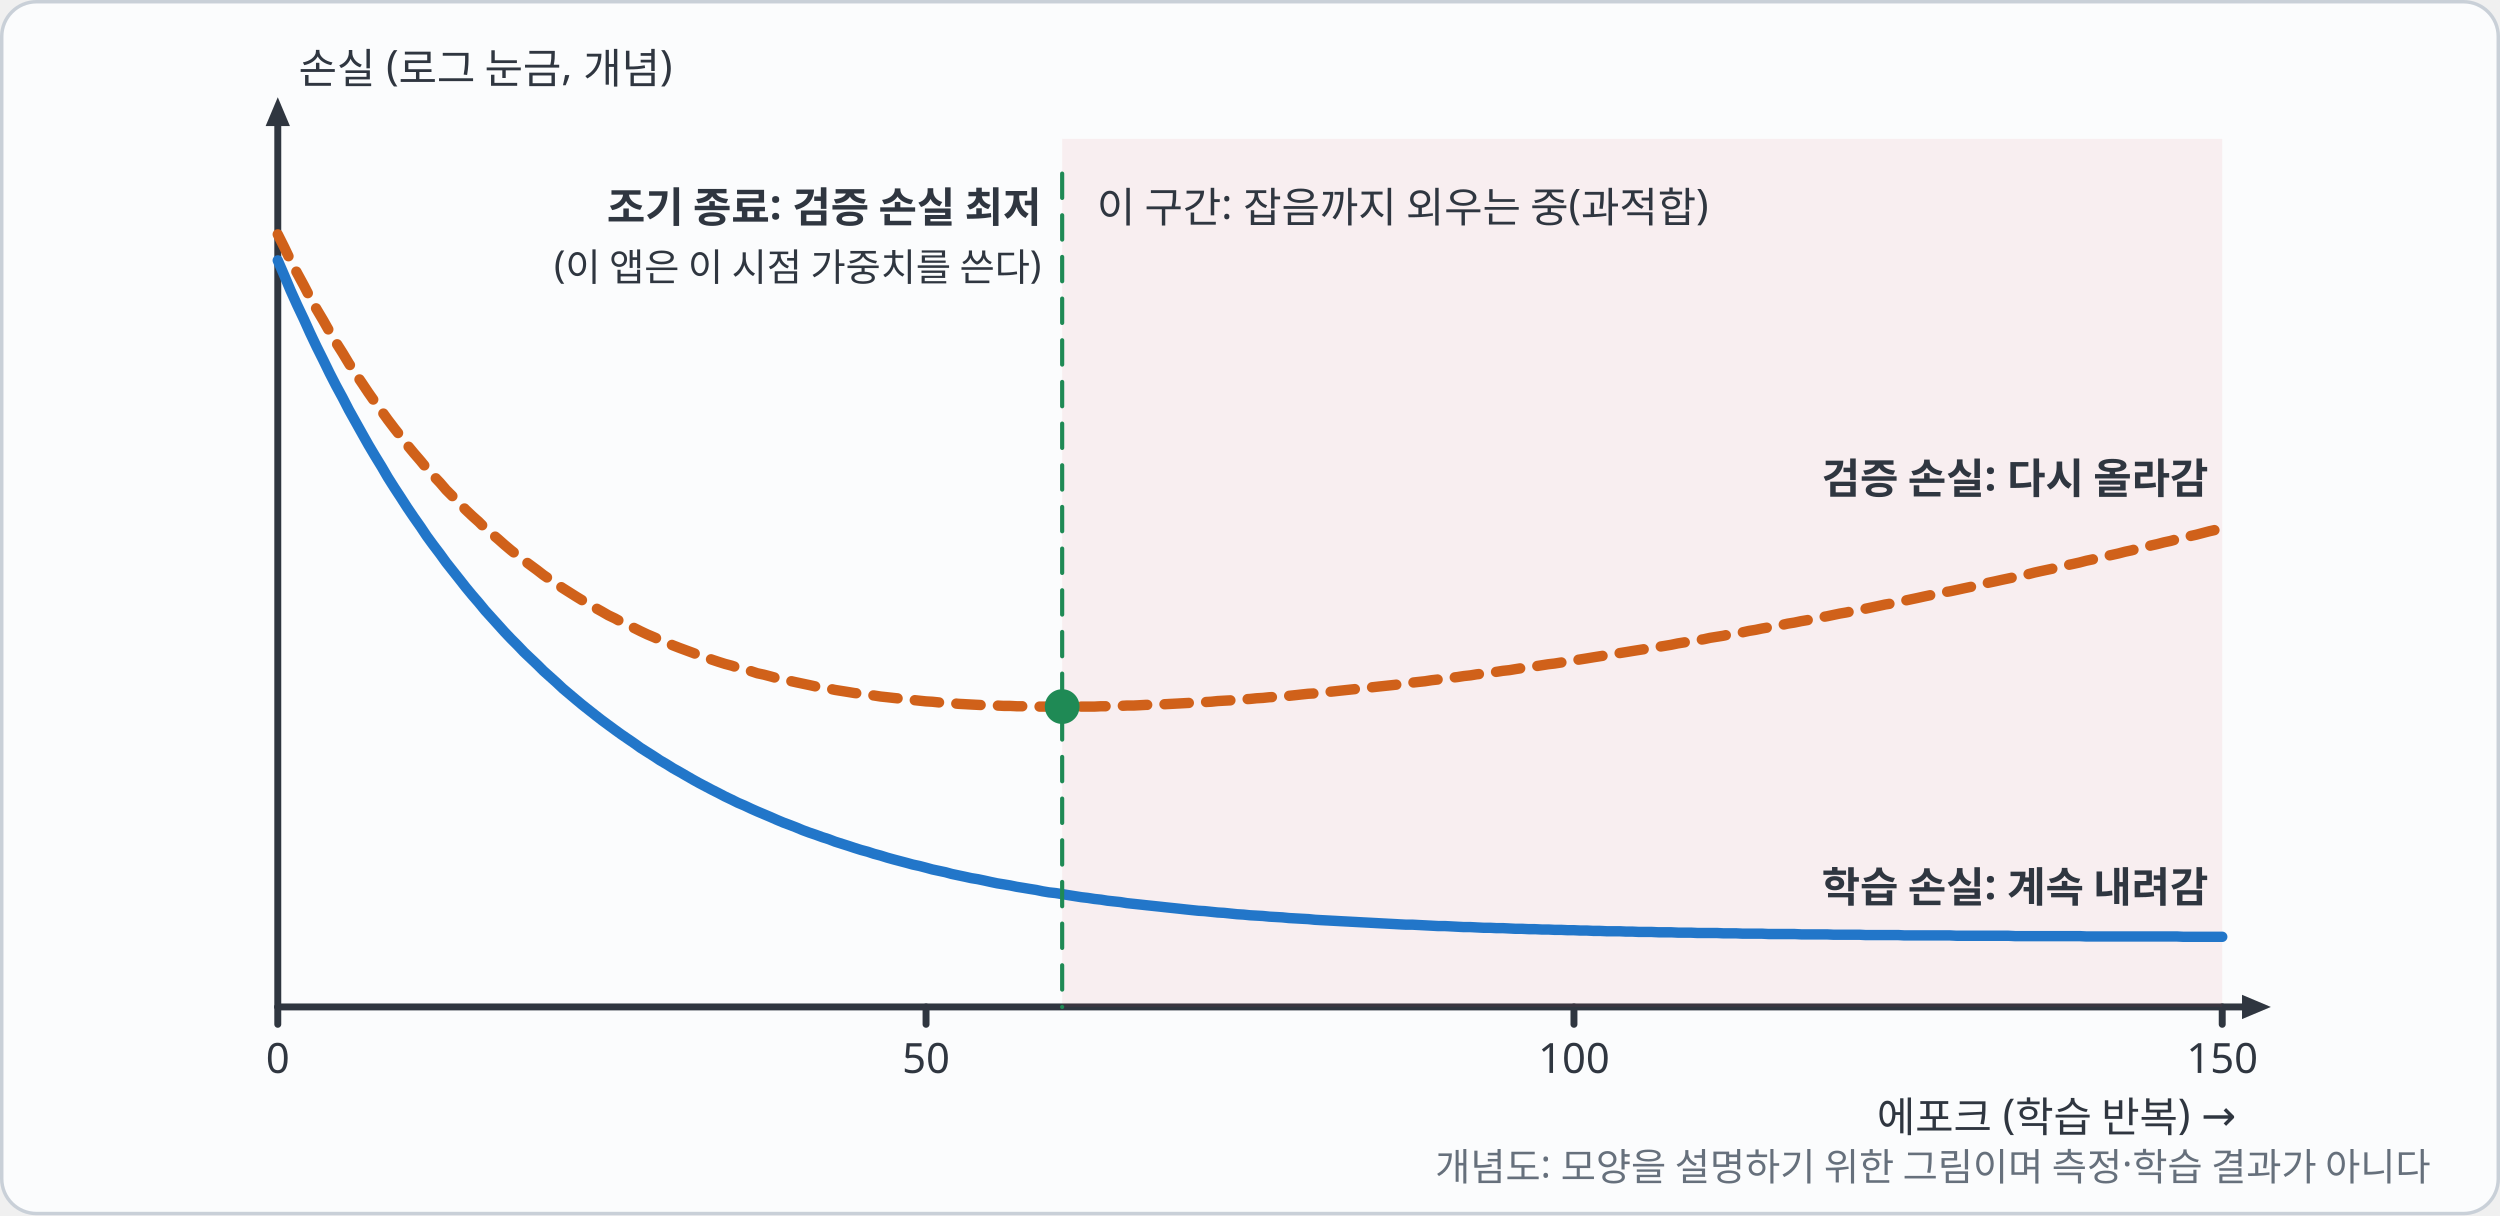
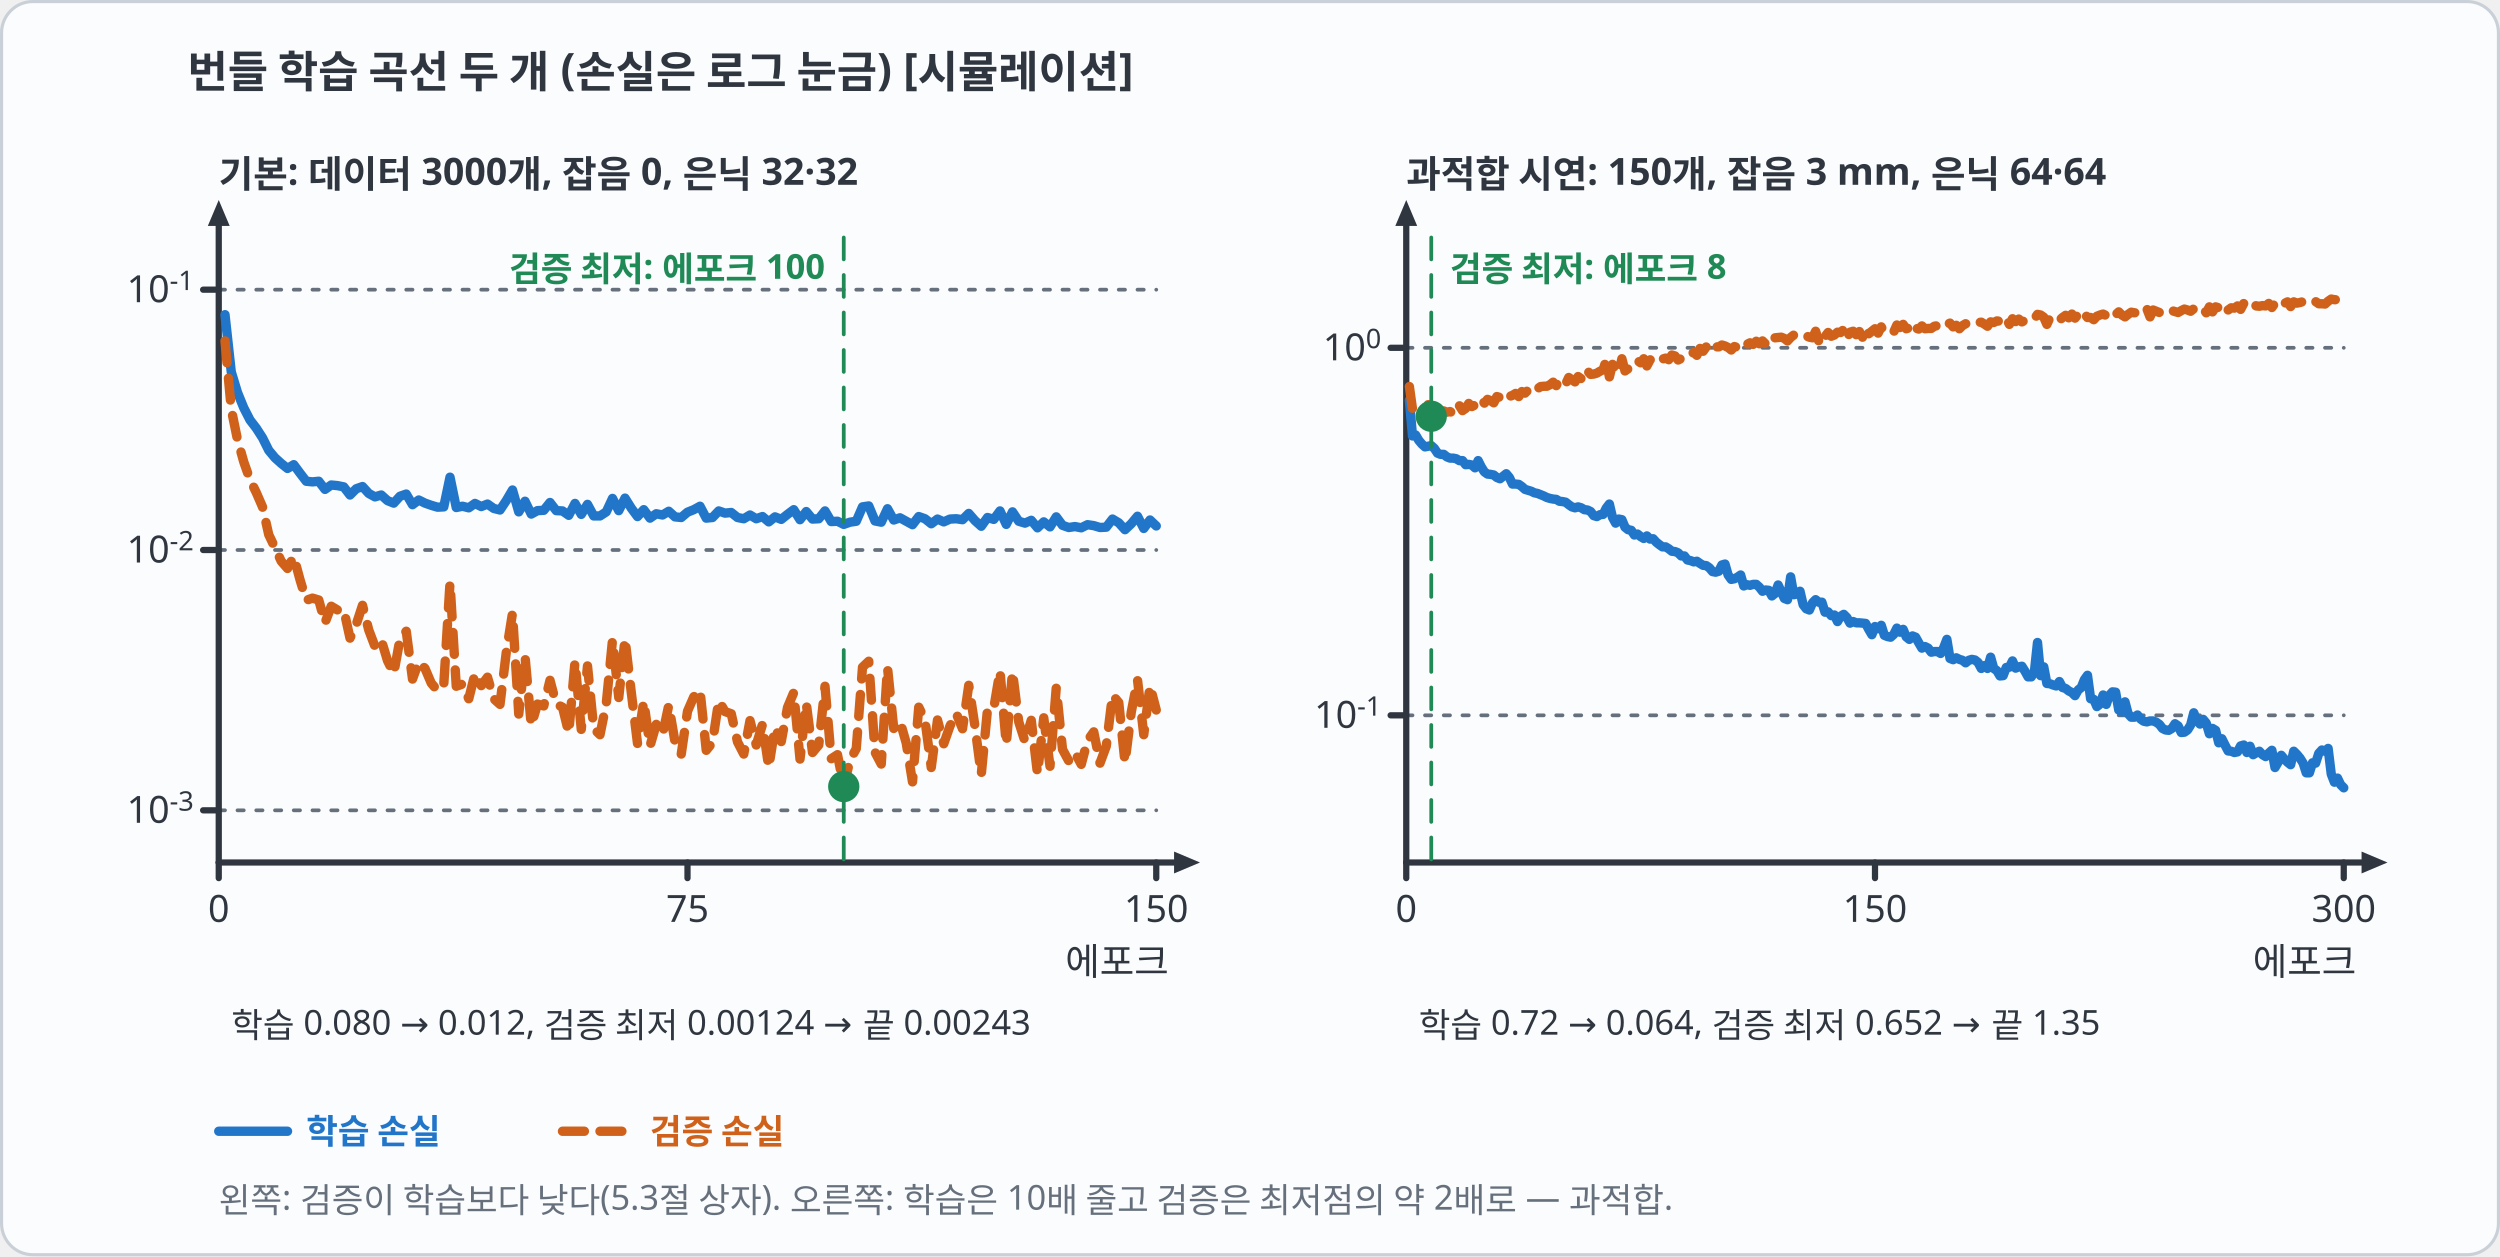
- <svg xmlns="http://www.w3.org/2000/svg" viewBox="0 0 720 350" width="720" height="350" role="img" aria-labelledby="t d">
+ <svg xmlns="http://www.w3.org/2000/svg" viewBox="0 0 800 402" width="800" height="402" role="img" aria-labelledby="t d">
  <style>text{font-family:'Malgun Gothic','Apple SD Gothic Neo','Noto Sans KR',sans-serif;font-size:14px;fill:#2f3640}
.s{font-size:12px}.xs{font-size:11px}.l{font-size:16px}.b{font-weight:700}.it{font-style:italic}
.ln{fill:none;stroke-width:2;stroke-linecap:round;stroke-linejoin:round}.thin{stroke-width:1.2}.thick{stroke-width:3}
.dash{stroke-dasharray:7 5}.dot{stroke-dasharray:2 4}
.box{fill:#7f8c99;fill-opacity:.10;stroke:#2f3640;stroke-width:1.6}
.boxd{fill:none;stroke:#2f3640;stroke-width:1.6;stroke-dasharray:6 4}
.grid{stroke:#8a949f;stroke-opacity:.35;stroke-width:1;fill:none}
.zone{fill:#1f8a55;fill-opacity:.15}.zone2{fill:#d0611a;fill-opacity:.13}.zone3{fill:#2276c9;fill-opacity:.13}
.solid{fill:#7f8c99;fill-opacity:.35}
+ .panel{fill:#7f8c99;fill-opacity:.06;stroke:#c9d0d8;stroke-width:1}
+ .zoneR{fill:#c8323f;fill-opacity:.10}
+ .bx-k{fill:#2f3640;fill-opacity:.13;stroke:#2f3640;stroke-width:1.8}.pill-k{fill:#2f3640}.bx-m{fill:#66707c;fill-opacity:.13;stroke:#66707c;stroke-width:1.8}.pill-m{fill:#66707c}.bx-blue{fill:#2276c9;fill-opacity:.13;stroke:#2276c9;stroke-width:1.8}.pill-blue{fill:#2276c9}.bx-org{fill:#d0611a;fill-opacity:.13;stroke:#d0611a;stroke-width:1.8}.pill-org{fill:#d0611a}.bx-grn{fill:#1f8a55;fill-opacity:.13;stroke:#1f8a55;stroke-width:1.8}.pill-grn{fill:#1f8a55}.bx-red{fill:#c8323f;fill-opacity:.13;stroke:#c8323f;stroke-width:1.8}.pill-red{fill:#c8323f}.bx-pur{fill:#8050c0;fill-opacity:.13;stroke:#8050c0;stroke-width:1.8}.pill-pur{fill:#8050c0}
+ text.w{fill:#fff}
.c-k{stroke:#2f3640}.f-k{fill:#2f3640}.c-m{stroke:#66707c}.f-m{fill:#66707c}.c-blue{stroke:#2276c9}.f-blue{fill:#2276c9}.c-org{stroke:#d0611a}.f-org{fill:#d0611a}.c-grn{stroke:#1f8a55}.f-grn{fill:#1f8a55}.c-red{stroke:#c8323f}.f-red{fill:#c8323f}.c-pur{stroke:#8050c0}.f-pur{fill:#8050c0}
text.f-k{fill:#2f3640}text.f-m{fill:#66707c}</style>
-   <rect x="0.5" y="0.5" width="719" height="349" rx="10" fill="#fbfcfd" stroke="#c9d0d8" />
-   <line x1="80" y1="290" x2="648" y2="290" class="ln c-k " />
-   <polygon points="654,290 645.7,293.5 645.7,286.5" class="f-k" />
-   <line x1="80" y1="290" x2="80" y2="34" class="ln c-k " />
-   <polygon points="80,28 83.5,36.3 76.5,36.3" class="f-k" />
-   <line x1="80" y1="290" x2="80" y2="295" class="ln c-k " />
-   <text x="80" y="309" class="s" text-anchor="middle">0</text>
-   <line x1="266.7" y1="290" x2="266.7" y2="295" class="ln c-k " />
-   <text x="266.7" y="309" class="s" text-anchor="middle">50</text>
-   <line x1="453.3" y1="290" x2="453.3" y2="295" class="ln c-k " />
-   <text x="453.3" y="309" class="s" text-anchor="middle">100</text>
-   <line x1="640" y1="290" x2="640" y2="295" class="ln c-k " />
-   <text x="640" y="309" class="s" text-anchor="middle">150</text>
-   <text x="644" y="326" class="s" text-anchor="end">에포크 (학습 반복) →</text>
-   <text x="86" y="24" class="s" text-anchor="start">손실 (로그 눈금, 개념)</text>
-   <rect x="305.9" y="40" width="334.1" height="250" rx="0" class="f-red" fill-opacity="0.07" />
-   <path d="M80 75L81.9 79.4L83.7 83.7L85.6 87.9L87.5 91.9L89.3 95.9L91.2 99.9L93.1 103.7L94.9 107.4L96.8 111.1L98.7 114.6L100.5 118.1L102.4 121.5L104.3 124.9L106.1 128.1L108 131.3L109.9 134.4L111.7 137.5L113.6 140.5L115.5 143.4L117.3 146.2L119.2 149L121.1 151.7L122.9 154.4L124.8 157L126.7 159.5L128.5 162L130.4 164.4L132.3 166.8L134.1 169.1L136 171.4L137.9 173.6L139.7 175.8L141.6 177.9L143.5 180L145.3 182L147.2 184L149.1 185.9L150.9 187.8L152.8 189.6L154.7 191.4L156.5 193.2L158.4 194.9L160.3 196.6L162.1 198.3L164 199.9L165.9 201.5L167.7 203L169.6 204.5L171.5 206L173.3 207.4L175.2 208.8L177.1 210.2L178.9 211.5L180.8 212.8L182.7 214.1L184.5 215.4L186.4 216.6L188.3 217.8L190.1 219L192 220.1L193.9 221.3L195.7 222.3L197.6 223.4L199.5 224.5L201.3 225.5L203.2 226.5L205.1 227.5L206.9 228.4L208.8 229.4L210.7 230.3L212.5 231.2L214.4 232L216.3 232.9L218.1 233.7L220 234.5L221.9 235.3L223.7 236.1L225.6 236.9L227.5 237.6L229.3 238.3L231.2 239.1L233.1 239.8L234.9 240.4L236.8 241.1L238.7 241.7L240.5 242.4L242.4 243L244.3 243.6L246.1 244.2L248 244.8L249.9 245.3L251.7 245.9L253.6 246.4L255.5 247L257.3 247.5L259.2 248L261.1 248.5L262.9 249L264.8 249.4L266.7 249.9L268.5 250.4L270.4 250.8L272.3 251.2L274.1 251.7L276 252.1L277.9 252.5L279.7 252.9L281.6 253.2L283.5 253.6L285.3 254L287.2 254.4L289.1 254.7L290.9 255L292.8 255.4L294.7 255.7L296.5 256L298.4 256.3L300.3 256.7L302.1 257L304 257.2L305.9 257.5L307.7 257.8L309.6 258.1L311.5 258.4L313.3 258.6L315.2 258.9L317.1 259.1L318.9 259.4L320.8 259.6L322.7 259.8L324.5 260.1L326.4 260.3L328.3 260.5L330.1 260.7L332 260.9L333.9 261.1L335.7 261.3L337.6 261.5L339.5 261.7L341.3 261.9L343.2 262.1L345.1 262.3L346.9 262.4L348.8 262.6L350.7 262.8L352.5 262.9L354.4 263.1L356.3 263.3L358.1 263.4L360 263.6L361.9 263.7L363.7 263.8L365.6 264L367.5 264.1L369.3 264.2L371.2 264.4L373.1 264.5L374.9 264.6L376.8 264.7L378.7 264.9L380.5 265L382.4 265.1L384.3 265.2L386.1 265.3L388 265.4L389.9 265.5L391.7 265.6L393.6 265.7L395.5 265.8L397.3 265.9L399.2 266L401.1 266.1L402.9 266.2L404.8 266.3L406.7 266.3L408.5 266.4L410.4 266.5L412.3 266.6L414.1 266.7L416 266.7L417.9 266.8L419.7 266.9L421.6 267L423.5 267L425.3 267.1L427.2 267.2L429.1 267.2L430.9 267.3L432.8 267.3L434.7 267.4L436.5 267.5L438.4 267.5L440.3 267.6L442.1 267.6L444 267.7L445.9 267.7L447.7 267.8L449.6 267.8L451.5 267.9L453.3 267.9L455.2 268L457.1 268L458.9 268.1L460.8 268.1L462.7 268.2L464.5 268.2L466.4 268.2L468.3 268.3L470.1 268.3L472 268.4L473.9 268.4L475.7 268.4L477.6 268.5L479.5 268.5L481.3 268.5L483.2 268.6L485.1 268.6L486.9 268.6L488.8 268.7L490.7 268.7L492.5 268.7L494.4 268.7L496.3 268.8L498.1 268.8L500 268.8L501.9 268.9L503.7 268.9L505.6 268.9L507.5 268.9L509.3 269L511.2 269L513.1 269L514.9 269L516.8 269L518.7 269.1L520.5 269.1L522.4 269.1L524.3 269.1L526.1 269.1L528 269.2L529.9 269.2L531.7 269.2L533.6 269.2L535.5 269.2L537.3 269.3L539.2 269.3L541.1 269.3L542.9 269.3L544.8 269.3L546.7 269.3L548.5 269.4L550.4 269.4L552.3 269.4L554.1 269.4L556 269.4L557.9 269.4L559.7 269.4L561.6 269.4L563.5 269.5L565.3 269.5L567.2 269.5L569.1 269.5L570.9 269.5L572.8 269.5L574.7 269.5L576.5 269.5L578.4 269.5L580.3 269.6L582.1 269.6L584 269.6L585.9 269.6L587.7 269.6L589.6 269.6L591.5 269.6L593.3 269.6L595.2 269.6L597.1 269.6L598.9 269.6L600.8 269.7L602.7 269.7L604.5 269.7L606.4 269.7L608.3 269.7L610.1 269.7L612 269.7L613.9 269.7L615.7 269.7L617.6 269.7L619.5 269.7L621.3 269.7L623.2 269.7L625.1 269.7L626.9 269.7L628.8 269.8L630.7 269.8L632.5 269.8L634.4 269.8L636.3 269.8L638.1 269.8L640 269.8" class="ln c-blue thick" />
-   <path d="M80 67.5L81.9 71.3L83.7 75.1L85.6 78.7L87.5 82.2L89.3 85.7L91.2 89.1L93.1 92.3L94.9 95.5L96.8 98.7L98.7 101.7L100.5 104.7L102.4 107.6L104.3 110.4L106.1 113.1L108 115.8L109.9 118.4L111.7 120.9L113.6 123.4L115.5 125.8L117.3 128.2L119.2 130.5L121.1 132.7L122.9 134.9L124.8 137L126.7 139L128.5 141.1L130.4 143L132.3 144.9L134.1 146.8L136 148.6L137.9 150.3L139.7 152.1L141.6 153.7L143.5 155.3L145.3 156.9L147.2 158.5L149.1 160L150.9 161.4L152.8 162.8L154.7 164.2L156.5 165.6L158.4 166.9L160.3 168.2L162.1 169.4L164 170.6L165.9 171.8L167.7 172.9L169.6 174L171.5 175.1L173.3 176.1L175.2 177.2L177.1 178.1L178.9 179.1L180.8 180L182.7 180.9L184.5 181.8L186.4 182.7L188.3 183.5L190.1 184.3L192 185.1L193.9 185.9L195.7 186.6L197.6 187.3L199.5 188L201.3 188.7L203.2 189.3L205.1 190L206.9 190.6L208.8 191.2L210.7 191.7L212.5 192.3L214.4 192.8L216.3 193.3L218.1 193.9L220 194.3L221.9 194.8L223.7 195.3L225.6 195.7L227.5 196.1L229.3 196.5L231.2 196.9L233.1 197.3L234.9 197.7L236.8 198L238.7 198.3L240.5 198.7L242.4 199L244.3 199.3L246.1 199.6L248 199.8L249.9 200.1L251.7 200.3L253.6 200.6L255.5 200.8L257.3 201L259.2 201.2L261.1 201.4L262.9 201.6L264.8 201.8L266.7 202L268.5 202.1L270.4 202.3L272.3 202.4L274.1 202.5L276 202.7L277.9 202.8L279.7 202.9L281.6 203L283.5 203.1L285.3 203.1L287.2 203.2L289.1 203.3L290.9 203.3L292.8 203.4L294.7 203.4L296.5 203.5L298.4 203.5L300.3 203.5L302.1 203.5L304 203.5L305.9 203.5L307.7 203.5L309.6 203.5L311.5 203.5L313.3 203.5L315.2 203.5L317.1 203.4L318.9 203.4L320.8 203.3L322.7 203.3L324.5 203.2L326.4 203.2L328.3 203.1L330.1 203L332 203L333.9 202.9L335.7 202.8L337.6 202.7L339.5 202.6L341.3 202.5L343.2 202.4L345.1 202.3L346.9 202.2L348.8 202.1L350.7 201.9L352.5 201.8L354.4 201.7L356.3 201.6L358.1 201.4L360 201.3L361.9 201.1L363.7 201L365.6 200.8L367.5 200.7L369.3 200.5L371.2 200.4L373.1 200.2L374.9 200L376.8 199.8L378.7 199.7L380.5 199.5L382.4 199.3L384.3 199.1L386.1 198.9L388 198.7L389.9 198.5L391.7 198.3L393.6 198.1L395.5 197.9L397.3 197.7L399.2 197.5L401.1 197.3L402.9 197.1L404.8 196.8L406.7 196.6L408.5 196.4L410.4 196.2L412.3 195.9L414.1 195.7L416 195.5L417.9 195.2L419.7 195L421.6 194.7L423.5 194.5L425.3 194.2L427.2 194L429.1 193.7L430.9 193.5L432.8 193.2L434.7 193L436.5 192.7L438.4 192.4L440.3 192.2L442.1 191.9L444 191.6L445.9 191.3L447.7 191.1L449.6 190.8L451.5 190.5L453.3 190.2L455.2 189.9L457.1 189.6L458.9 189.3L460.8 189L462.7 188.7L464.5 188.4L466.4 188.1L468.3 187.8L470.1 187.5L472 187.2L473.9 186.9L475.7 186.6L477.6 186.3L479.5 186L481.3 185.7L483.2 185.3L485.1 185L486.9 184.7L488.8 184.4L490.7 184.1L492.5 183.7L494.4 183.4L496.3 183.1L498.1 182.7L500 182.4L501.9 182.1L503.7 181.7L505.6 181.4L507.5 181L509.3 180.7L511.2 180.3L513.1 180L514.9 179.6L516.8 179.3L518.7 178.9L520.5 178.6L522.4 178.2L524.3 177.8L526.1 177.5L528 177.1L529.9 176.7L531.7 176.4L533.6 176L535.5 175.6L537.3 175.3L539.2 174.9L541.1 174.5L542.9 174.1L544.8 173.8L546.7 173.4L548.5 173L550.4 172.6L552.3 172.2L554.1 171.8L556 171.4L557.9 171L559.7 170.6L561.6 170.3L563.5 169.9L565.3 169.5L567.2 169.1L569.1 168.7L570.9 168.2L572.8 167.8L574.7 167.4L576.5 167L578.4 166.6L580.3 166.2L582.1 165.8L584 165.4L585.9 164.9L587.7 164.5L589.6 164.1L591.5 163.7L593.3 163.3L595.2 162.8L597.1 162.4L598.9 162L600.8 161.5L602.7 161.1L604.5 160.7L606.4 160.2L608.3 159.8L610.1 159.4L612 158.9L613.9 158.5L615.7 158L617.6 157.6L619.5 157.1L621.3 156.7L623.2 156.2L625.1 155.8L626.9 155.3L628.8 154.9L630.7 154.4L632.5 154L634.4 153.5L636.3 153L638.1 152.6L640 152.1" class="ln c-org thick dash" />
-   <line x1="305.9" y1="50" x2="305.9" y2="290" class="ln c-grn thin dash" />
-   <circle cx="305.9" cy="203.5" r="5" class="f-grn" />
-   <text x="299.9" y="64" class="s b" text-anchor="end">조기 종료: 검증 손실 최저</text>
-   <text x="299.9" y="80" class="xs" text-anchor="end">(이 앱은 이 시점 가중치를 쓴다)</text>
-   <text x="636" y="259.8" class="s b" text-anchor="end">학습 손실: 계속 내려감</text>
-   <text x="636" y="142.1" class="s b" text-anchor="end">검증 손실: 다시 올라감</text>
-   <text x="315.9" y="64" class="s" text-anchor="start">이 구간: 잡음까지 외우는 중(과적합)</text>
-   <text x="700" y="340" class="xs f-m" text-anchor="end">개념도: 모양을 설명하기 위한 그림이며 측정·학습 결과가 아니다</text>
+   <rect x="0.5" y="0.5" width="799" height="401" rx="10" fill="#fbfcfd" stroke="#c9d0d8" />
+   <text x="60" y="28" class="b" text-anchor="start">번들 학습 곡선 두 개 (손실은 로그 눈금) [시뮬레이션]</text>
+   <text x="70" y="60" class="s b" text-anchor="start">기본: 데이터 3000개, 잡음 0, 은닉 32·32</text>
+   <line x1="70" y1="259.3" x2="370" y2="259.3" class="ln c-m thin dot" />
+   <line x1="70" y1="176" x2="370" y2="176" class="ln c-m thin dot" />
+   <line x1="70" y1="92.7" x2="370" y2="92.7" class="ln c-m thin dot" />
+   <line x1="70" y1="276" x2="378" y2="276" class="ln c-k " />
+   <polygon points="384,276 375.7,279.5 375.7,272.5" class="f-k" />
+   <line x1="70" y1="276" x2="70" y2="70" class="ln c-k " />
+   <polygon points="70,64 73.5,72.3 66.5,72.3" class="f-k" />
+   <line x1="70" y1="276" x2="70" y2="281" class="ln c-k " />
+   <text x="70" y="295" class="s" text-anchor="middle">0</text>
+   <line x1="220" y1="276" x2="220" y2="281" class="ln c-k " />
+   <text x="220" y="295" class="s" text-anchor="middle">75</text>
+   <line x1="370" y1="276" x2="370" y2="281" class="ln c-k " />
+   <text x="370" y="295" class="s" text-anchor="middle">150</text>
+   <line x1="65" y1="259.3" x2="70" y2="259.3" class="ln c-k " />
+   <text x="62" y="263.3" class="s" text-anchor="end">10<tspan dy="-0.45em" font-size="72%">-3</tspan>
+   </text>
+   <line x1="65" y1="176" x2="70" y2="176" class="ln c-k " />
+   <text x="62" y="180" class="s" text-anchor="end">10<tspan dy="-0.45em" font-size="72%">-2</tspan>
+   </text>
+   <line x1="65" y1="92.7" x2="70" y2="92.7" class="ln c-k " />
+   <text x="62" y="96.7" class="s" text-anchor="end">10<tspan dy="-0.45em" font-size="72%">-1</tspan>
+   </text>
+   <text x="374" y="312" class="s" text-anchor="end">에포크</text>
+   <text x="76" y="60" class="s" text-anchor="start" />
+   <path d="M72 100.7L74 119L76 125.6L78 130.5L80 134.4L82 137L84 140.1L86 144.1L88 146.5L90 148.3L92 149.9L94 148.7L96 151.4L98 154L100 154.2L102 154L104 156.6L106 155.2L108 155.4L110 155.8L112 158.4L114 156.4L116 155.7L118 157.9L120 159L122 158.4L124 160.2L126 161L128 158.8L130 158.1L132 161.5L134 160L136 161L138 161.7L140 162.3L142 162.2L144 152.7L146 162.4L148 162L150 162.5L152 161.1L154 162.1L156 161.3L158 162.7L160 163.2L162 160.2L164 156.8L166 163.8L168 160.4L170 164.5L172 163.4L174 163.3L176 160.8L178 163.4L180 163.5L182 164.9L184 161.1L186 164.6L188 161.4L190 165.1L192 165.1L194 163.8L196 159.5L198 163.4L200 159.4L202 162.6L204 165.3L206 163.1L208 165.8L210 164.4L212 164.8L214 163.6L216 165.4L218 165.6L220 163.9L222 163.1L224 162L226 165.8L228 165.6L230 163.5L232 164.2L234 164L236 165.6L238 166L240 164.8L242 166L244 165.3L246 167L248 165.4L250 166.2L252 164.6L254 163.1L256 166.3L258 163.7L260 166.1L262 166L264 163.5L266 166.9L268 166.8L270 167.8L272 167.1L274 166.8L276 162.2L278 161.9L280 166.7L282 167.1L284 162.8L286 166.4L288 165.7L290 166.8L292 167.9L294 165.3L296 166L298 167.6L300 166.1L302 167L304 166.1L306 166L308 166.3L310 164.3L312 166.6L314 168.4L316 165.6L318 166.2L320 163.5L322 167.8L324 163.8L326 166.8L328 167.4L330 166.5L332 168.9L334 167L336 168.6L338 165.4L340 168.1L342 168.8L344 168.5L346 168.9L348 167.9L350 168.2L352 168.8L354 168.7L356 166.1L358 167.3L360 169.5L362 167.6L364 165.2L366 169.1L368 166.4L370 168.3" class="ln c-blue thick" />
+   <path d="M72 109.1L74 130.9L76 140.7L78 147.8L80 153.5L82 157.6L84 162.2L86 171.1L88 175.3L90 179.6L92 181.9L94 178.1L96 185.5L98 192.1L100 191.4L102 192L104 199.3L106 194L108 195.2L110 195.1L112 204.2L114 199.8L116 193.7L118 201.6L120 206.9L122 204.8L124 211.4L126 215.5L128 204.5L130 202L132 217.3L134 211.8L136 213.9L138 218.6L140 221L142 219.2L144 186.5L146 219.6L148 218.9L150 223.6L152 215.6L154 219.4L156 216.7L158 223.6L160 225.4L162 208.8L164 196.2L166 228.5L168 209.9L170 232.1L172 225.3L174 225.9L176 217.7L178 225.3L180 226.3L182 234.5L184 211.7L186 233.4L188 213.1L190 233.2L192 235.1L194 225.2L196 204.8L198 223.2L200 204.4L202 221.5L204 237.9L206 224.4L208 238.7L210 231.8L212 235.1L214 225.7L216 237.4L218 241.3L220 227.6L222 223L224 220.9L226 240.1L228 237.6L230 224.2L232 227.7L234 228.4L236 237.4L238 241.3L240 230.6L242 238.4L244 231.8L246 245.5L248 232.8L250 237.3L252 226.4L254 221.6L256 242.9L258 225L260 240.8L262 238.4L264 219.6L266 242.8L268 241.5L270 251.7L272 243.2L274 239.6L276 213.5L278 211.6L280 240.7L282 244.5L284 213.6L286 233.1L288 230.8L290 237.8L292 250.2L294 226.3L296 230.4L298 245.6L300 230.4L302 238L304 232.3L306 228.3L308 233.2L310 219.3L312 232.5L314 247.9L316 227L318 226.7L320 214.7L322 238.2L324 215L326 231L328 237.3L330 230.5L332 247.6L334 229.7L336 245.2L338 220.1L340 239.8L342 243.5L344 240.9L346 244.6L348 237L350 234.2L352 244.2L354 238.8L356 222.4L358 224.8L360 244L362 227.9L364 217.5L366 235.1L368 219.5L370 227.2" class="ln c-org thick dash" />
+   <line x1="270" y1="76" x2="270" y2="276" class="ln c-grn thin dash" />
+   <circle cx="270" cy="251.7" r="5" class="f-grn" />
+   <text x="264" y="90" class="xs b f-grn" text-anchor="end">검증 최저: 에포크 100</text>
+   <text x="74" y="332" class="xs" text-anchor="start">학습 0.080 → 0.012, 검증 최저 0.00124 → 끝 0.00243</text>
+   <text x="450" y="60" class="s b" text-anchor="start">과적합 시연: 150개, 잡음 3 mm, 은닉 64·64</text>
+   <line x1="450" y1="228.9" x2="750" y2="228.9" class="ln c-m thin dot" />
+   <line x1="450" y1="111.3" x2="750" y2="111.3" class="ln c-m thin dot" />
+   <line x1="450" y1="276" x2="758" y2="276" class="ln c-k " />
+   <polygon points="764,276 755.7,279.5 755.7,272.5" class="f-k" />
+   <line x1="450" y1="276" x2="450" y2="70" class="ln c-k " />
+   <polygon points="450,64 453.5,72.3 446.5,72.3" class="f-k" />
+   <line x1="450" y1="276" x2="450" y2="281" class="ln c-k " />
+   <text x="450" y="295" class="s" text-anchor="middle">0</text>
+   <line x1="600" y1="276" x2="600" y2="281" class="ln c-k " />
+   <text x="600" y="295" class="s" text-anchor="middle">150</text>
+   <line x1="750" y1="276" x2="750" y2="281" class="ln c-k " />
+   <text x="750" y="295" class="s" text-anchor="middle">300</text>
+   <line x1="445" y1="228.9" x2="450" y2="228.9" class="ln c-k " />
+   <text x="442" y="232.9" class="s" text-anchor="end">10<tspan dy="-0.45em" font-size="72%">-1</tspan>
+   </text>
+   <line x1="445" y1="111.3" x2="450" y2="111.3" class="ln c-k " />
+   <text x="442" y="115.3" class="s" text-anchor="end">10<tspan dy="-0.45em" font-size="72%">0</tspan>
+   </text>
+   <text x="754" y="312" class="s" text-anchor="end">에포크</text>
+   <text x="456" y="60" class="s" text-anchor="start" />
+   <path d="M451 128.1L452 139.5L453 139.2L454 140.9L455 142.1L456 143L457 142.8L458 142.6L459 143.5L460 145L461 145.4L462 145.4L463 146.2L464 146.6L465 146.6L466 146.8L467 147.4L468 147.4L469 148.7L470 148.6L471 148.8L472 149.7L473 147.4L474 149.4L475 151L476 151.7L477 151.8L478 152L479 152.8L480 153.2L481 152.4L482 151.6L483 152.8L484 154.9L485 154.9L486 155L487 155.7L488 156.6L489 156.9L490 157.2L491 157.7L492 157.9L493 158.3L494 158.7L495 159.2L496 159.5L497 159.7L498 159.8L499 160.4L500 160.5L501 160.7L502 161.5L503 162.2L504 162.5L505 162.2L506 162.5L507 163.1L508 163.2L509 163.7L510 165L511 165.3L512 164.7L513 164.6L514 162.6L515 161.3L516 165.6L517 167.4L518 166.1L519 166.3L520 168.7L521 169.5L522 169.7L523 171.2L524 170.9L525 171.7L526 172.3L527 171.5L528 172.5L529 172.4L530 173.5L531 174.3L532 175L533 175L534 175.6L535 176.4L536 176.5L537 176.9L538 177.9L539 177.9L540 179.2L541 179.4L542 179.8L543 179.6L544 180.3L545 180.9L546 181L547 181.7L548 182.9L549 183.1L550 182.8L551 180.8L552 180.5L553 184L554 185.4L555 185.2L556 184.7L557 184L558 187.5L559 187.1L560 187.3L561 187L562 187L563 187.9L564 189.2L565 188.8L566 188.9L567 190.7L568 189.9L569 187.2L570 189.4L571 191.5L572 191.9L573 184.6L574 190.3L575 190.1L576 189.2L577 193.5L578 194.8L579 195.2L580 192.9L581 191.9L582 192.7L583 192.7L584 195.9L585 195.8L586 197L587 196.8L588 198.9L589 197.2L590 196.6L591 197.6L592 199.4L593 198.9L594 199.3L595 199.3L596 199.4L597 199.5L598 201.4L599 203.1L600 200.5L601 201.2L602 200.1L603 203.3L604 203.7L605 203.9L606 203L607 201L608 202.3L609 201.4L610 203.8L611 204.6L612 203.5L613 203.9L614 205.7L615 207.4L616 206.9L617 207.4L618 208.7L619 208.5L620 208.5L621 209.1L622 207.2L623 204.6L624 210.7L625 211.1L626 210.5L627 211L628 211.3L629 212.1L630 211.3L631 211L632 211.2L633 212L634 213.9L635 213L636 213.9L637 210.3L638 213.9L639 214.6L640 216.3L641 216.2L642 213.6L643 213.5L644 211.5L645 213.8L646 213.4L647 213.2L648 214.8L649 216.6L650 216.6L651 215L652 205.6L653 216.2L654 213.4L655 218.7L656 218.8L657 219.2L658 219.5L659 218.1L660 220L661 220.3L662 221.1L663 221.6L664 222.6L665 220.8L666 220L667 217.5L668 216.1L669 223.6L670 223.8L671 226.1L672 225.3L673 222.4L674 225.4L675 222.5L676 221.4L677 221.5L678 227.2L679 227.8L680 224.6L681 228.4L682 229.5L683 229.5L684 228.8L685 230.1L686 230.8L687 231L688 230.7L689 230.7L690 231.1L691 231.8L692 233.1L693 233.6L694 233.7L695 233.1L696 231.6L697 232.3L698 234.4L699 234.3L700 233.6L701 232L702 228.1L703 230.6L704 231.7L705 230.2L706 231.4L707 234.8L708 233.1L709 233.7L710 237.7L711 236.4L712 238.4L713 240.3L714 240.4L715 240.8L716 240.6L717 238.7L718 238.4L719 240.8L720 238.8L721 241.5L722 240.9L723 240.4L724 241.5L725 242.1L726 241L727 240.1L728 245.6L729 243.9L730 241.7L731 242.9L732 243.9L733 244.7L734 240.4L735 241.4L736 242.6L737 244.2L738 247.3L739 247.3L740 244.1L741 244.2L742 241.1L743 240L744 240.4L745 239.5L746 247.7L747 250.3L748 249L749 251.1L750 252.1" class="ln c-blue thick" />
+   <path d="M451 123.7L452 130.9L453 129.5L454 130.1L455 131L456 131.9L457 129.5L458 133.2L459 129.4L460 132.2L461 132.5L462 131.5L463 131.9L464 131.7L465 132.3L466 129.5L467 129.8L468 131.4L469 130.7L470 129.1L471 130.1L472 129.6L473 127.7L474 127.7L475 129L476 127.8L477 128.2L478 128.9L479 126.9L480 127.2L481 125.9L482 125.8L483 126.9L484 126.5L485 125.9L486 126.9L487 125.3L488 125.8L489 124.8L490 123.9L491 124.9L492 124.4L493 123.7L494 123.6L495 123.6L496 123.1L497 122.3L498 123.4L499 121.5L500 122.1L501 122.9L502 120.8L503 121.5L504 122.2L505 120.5L506 121.2L507 121.7L508 118.7L509 119.8L510 119.7L511 119.4L512 118.8L513 118.3L514 115.2L515 120.6L516 116.6L517 118.3L518 119.2L519 114.8L520 118.7L521 118L522 117.9L523 116.9L524 115.4L525 116.1L526 114.8L527 117.1L528 115.2L529 114.4L530 115.4L531 115.1L532 114.9L533 114.6L534 115.1L535 113.6L536 113.9L537 115.2L538 114.7L539 113.8L540 113L541 113.3L542 112.8L543 113.7L544 111.5L545 112.4L546 111L547 112.6L548 111.9L549 111L550 111L551 110.4L552 110.7L553 111.2L554 112L555 110.9L556 111.2L557 109.8L558 110.5L559 110.2L560 109.7L561 110.2L562 109.2L563 110L564 109.1L565 110.1L566 109.7L567 110.3L568 108.1L569 108L570 107.9L571 108.3L572 109.1L573 108L574 107.2L575 107.5L576 108.1L577 107.9L578 107.5L579 107.9L580 108.1L581 106L582 109.2L583 106.6L584 107.7L585 106.4L586 107.6L587 107.2L588 106.3L589 106.4L590 105.4L591 108.3L592 106.3L593 106L594 107.1L595 106.1L596 107.9L597 104.9L598 106.8L599 106L600 105.2L601 106.6L602 104.6L603 106.4L604 106.3L605 106.2L606 106.2L607 104L608 104.8L609 103.8L610 105.2L611 104.9L612 106.6L613 105L614 105.3L615 104.3L616 105.2L617 105.1L618 105.1L619 104.4L620 104.2L621 103.8L622 104.6L623 103.8L624 103.4L625 104.6L626 104.1L627 105.2L628 104.2L629 103.6L630 104L631 104.2L632 103.8L633 103.2L634 103.1L635 103.7L636 104.4L637 103L638 103.2L639 102.7L640 102.8L641 103.3L642 101.9L643 103.8L644 102L645 102.9L646 102.1L647 103L648 102.5L649 102.8L650 102.1L651 102L652 100.6L653 100.8L654 101.5L655 103.8L656 101.6L657 101.9L658 101.7L659 102.5L660 101.6L661 100.9L662 101.7L663 100.5L664 101.8L665 100.6L666 101.7L667 100.4L668 101.6L669 101.6L670 102.3L671 101.2L672 100.8L673 100.5L674 101L675 99.8L676 100.8L677 100.7L678 99.8L679 100.8L680 101.4L681 100.6L682 99.9L683 100.1L684 100L685 100.2L686 100.3L687 98.8L688 101.4L689 99.2L690 99.6L691 100L692 99.8L693 99.4L694 100L695 99.4L696 99.7L697 100L698 99.4L699 98.9L700 99.2L701 99.6L702 98.8L703 98.6L704 99.3L705 98.7L706 100.1L707 98.2L708 99.8L709 98.2L710 98.5L711 99.5L712 98.1L713 99.2L714 98.5L715 98.6L716 97.9L717 99L718 97.1L719 98.3L720 97.7L721 97.2L722 97.9L723 98L724 97.8L725 97.9L726 97.1L727 98.4L728 97L729 97.8L730 98.2L731 97.1L732 96.6L733 98.1L734 96.6L735 97L736 96.8L737 96.5L738 97.2L739 96.6L740 96.6L741 96.5L742 97.2L743 97.2L744 97.3L745 96.4L746 95.7L747 95.9L748 95.9L749 96.7L750 96" class="ln c-org thick dash" />
+   <line x1="458" y1="76" x2="458" y2="276" class="ln c-grn thin dash" />
+   <circle cx="458" cy="133.2" r="5" class="f-grn" />
+   <text x="464" y="90" class="xs b f-grn" text-anchor="start">검증 최저: 에포크 8</text>
+   <text x="454" y="332" class="xs" text-anchor="start">학습 0.72 → 0.064, 검증 최저 0.652 → 끝 1.35</text>
+   <line x1="70" y1="362" x2="92" y2="362" class="ln c-blue thick" />
+   <text x="98" y="366" class="xs b f-blue" text-anchor="start">학습 손실</text>
+   <line x1="180" y1="362" x2="202" y2="362" class="ln c-org thick dash" />
+   <text x="208" y="366" class="xs b f-org" text-anchor="start">검증 손실</text>
+   <text x="70" y="388" class="xs f-m" text-anchor="start">왼쪽: 검증이 학습보다 낮다(5.3절 상자). 오른쪽: 학습은 10배 줄고 검증은 최저점의 약 2배로 — 과적합.</text>
</svg>
